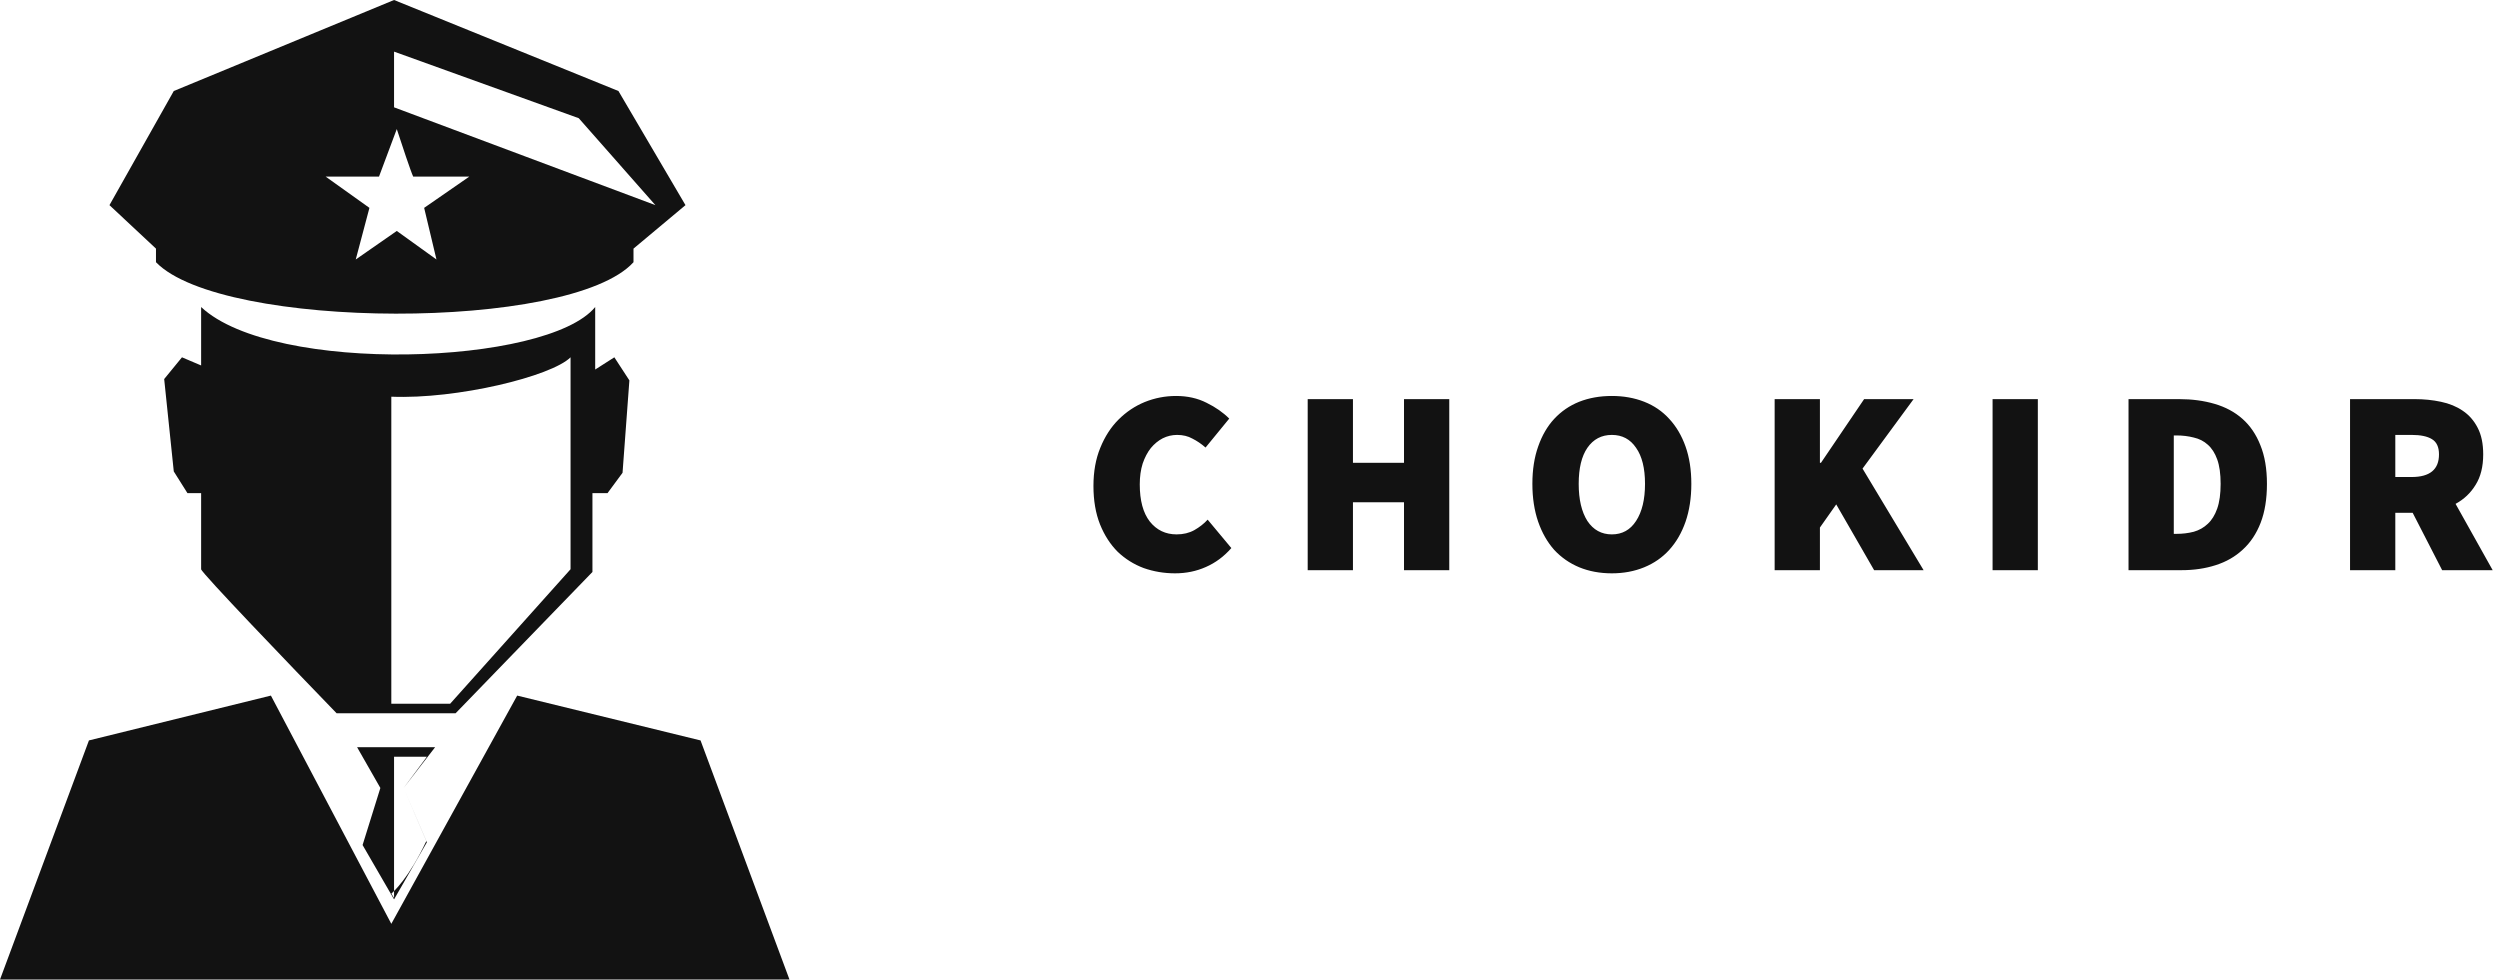
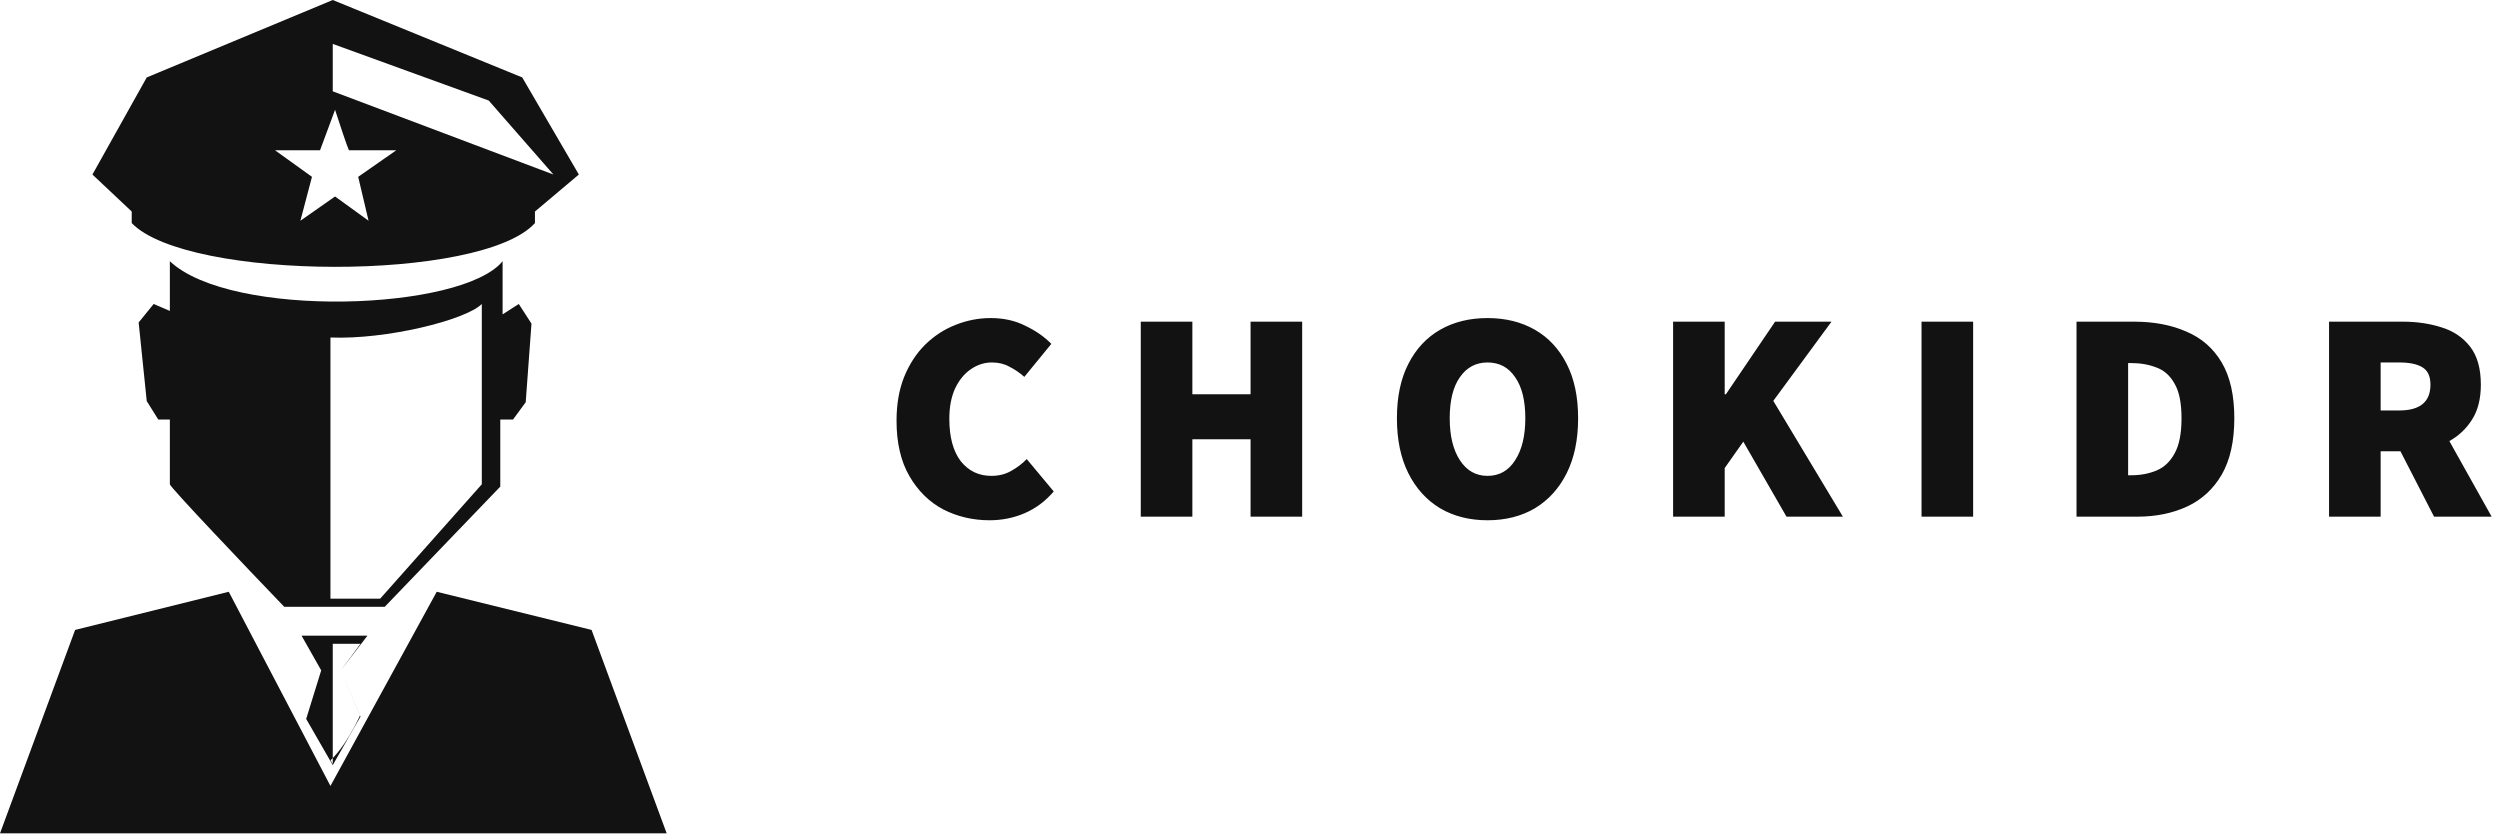
- <svg xmlns="http://www.w3.org/2000/svg" width="171" height="67" viewBox="0 0 171 67" fill="none">
-   <path d="M26.766 63.19L18.53 47.578L6.083 50.645L0 67H54L47.917 50.645L35.376 47.578L26.766 63.19Z" fill="#121212" />
-   <path fill-rule="evenodd" clip-rule="evenodd" d="M11.886 6.226L7.487 14.032L10.669 17.006V17.935C15.161 22.581 39.026 22.674 43.331 17.935V17.006L46.887 14.032L42.302 6.226L26.953 0L11.886 6.226ZM26.953 3.531L39.587 8.085L44.828 14.032L26.953 7.341V3.531ZM25.924 12.08L27.14 8.828C27.452 9.788 28.114 11.783 28.263 12.08H32.1L29.012 14.218L29.854 17.749L27.14 15.797L24.333 17.749L25.269 14.218L22.274 12.08H25.924Z" fill="#121212" />
-   <path fill-rule="evenodd" clip-rule="evenodd" d="M13.757 21.001V24.997L12.447 24.44L11.23 25.927L11.886 32.245L12.822 33.732H13.757V38.936C13.757 39.159 19.934 45.596 23.023 48.786H31.165L40.523 39.122V33.732H41.553L42.582 32.338L43.05 26.019L42.021 24.44L40.711 25.276V21.001C37.435 24.997 18.718 25.648 13.757 21.001ZM26.766 48.136V27.134C31.258 27.32 37.716 25.741 39.026 24.44V38.936L30.79 48.136H26.766Z" fill="#121212" />
-   <path fill-rule="evenodd" clip-rule="evenodd" d="M29.761 51.11H24.426L26.017 53.897L24.801 57.8L26.744 61.156C26.719 61.183 26.726 61.185 26.762 61.193L26.766 61.194L26.953 61.517L29.199 57.614L27.608 53.897L29.761 51.11ZM26.953 61.424V51.76H29.199L27.608 53.897L29.164 57.522C27.949 60.095 26.924 60.973 26.77 61.128L26.953 61.424Z" fill="#121212" />
-   <path d="M80.372 39.216C79.628 39.216 78.914 39.096 78.23 38.856C77.558 38.604 76.964 38.232 76.448 37.74C75.944 37.236 75.542 36.612 75.242 35.868C74.942 35.112 74.792 34.236 74.792 33.24C74.792 32.256 74.948 31.386 75.26 30.63C75.572 29.862 75.986 29.22 76.502 28.704C77.03 28.176 77.63 27.774 78.302 27.498C78.986 27.222 79.7 27.084 80.444 27.084C81.224 27.084 81.92 27.24 82.532 27.552C83.144 27.852 83.66 28.212 84.08 28.632L82.46 30.612C82.172 30.36 81.872 30.156 81.56 30C81.26 29.832 80.912 29.748 80.516 29.748C80.168 29.748 79.838 29.826 79.526 29.982C79.226 30.138 78.956 30.36 78.716 30.648C78.488 30.936 78.302 31.29 78.158 31.71C78.026 32.13 77.96 32.604 77.96 33.132C77.96 34.236 78.188 35.082 78.644 35.67C79.112 36.258 79.724 36.552 80.48 36.552C80.936 36.552 81.338 36.456 81.686 36.264C82.046 36.06 82.352 35.82 82.604 35.544L84.224 37.488C83.72 38.064 83.138 38.496 82.478 38.784C81.83 39.072 81.128 39.216 80.372 39.216ZM89.446 39V27.3H92.542V31.656H96.034V27.3H99.13V39H96.034V34.356H92.542V39H89.446ZM110.251 39.216C109.435 39.216 108.691 39.078 108.019 38.802C107.359 38.526 106.789 38.13 106.309 37.614C105.841 37.086 105.475 36.444 105.211 35.688C104.947 34.92 104.815 34.056 104.815 33.096C104.815 32.136 104.947 31.284 105.211 30.54C105.475 29.784 105.841 29.154 106.309 28.65C106.789 28.134 107.359 27.744 108.019 27.48C108.691 27.216 109.435 27.084 110.251 27.084C111.055 27.084 111.793 27.216 112.465 27.48C113.137 27.744 113.707 28.134 114.175 28.65C114.655 29.166 115.027 29.796 115.291 30.54C115.555 31.284 115.687 32.136 115.687 33.096C115.687 34.056 115.555 34.92 115.291 35.688C115.027 36.444 114.655 37.086 114.175 37.614C113.707 38.13 113.137 38.526 112.465 38.802C111.793 39.078 111.055 39.216 110.251 39.216ZM110.251 36.552C110.959 36.552 111.511 36.246 111.907 35.634C112.315 35.01 112.519 34.164 112.519 33.096C112.519 32.028 112.315 31.206 111.907 30.63C111.511 30.042 110.959 29.748 110.251 29.748C109.543 29.748 108.985 30.042 108.577 30.63C108.181 31.206 107.983 32.028 107.983 33.096C107.983 34.164 108.181 35.01 108.577 35.634C108.985 36.246 109.543 36.552 110.251 36.552ZM121.386 39V27.3H124.482V31.656H124.554L127.506 27.3H130.89L127.398 32.052L131.574 39H128.19L125.598 34.5L124.482 36.084V39H121.386ZM136.292 39V27.3H139.388V39H136.292ZM145.591 39V27.3H149.047C149.935 27.3 150.745 27.408 151.477 27.624C152.221 27.84 152.857 28.182 153.385 28.65C153.913 29.118 154.321 29.718 154.609 30.45C154.909 31.182 155.059 32.064 155.059 33.096C155.059 34.128 154.915 35.016 154.627 35.76C154.339 36.504 153.931 37.116 153.403 37.596C152.887 38.076 152.269 38.43 151.549 38.658C150.841 38.886 150.067 39 149.227 39H145.591ZM148.687 36.516H148.867C149.287 36.516 149.683 36.468 150.055 36.372C150.427 36.264 150.745 36.084 151.009 35.832C151.285 35.58 151.501 35.232 151.657 34.788C151.813 34.344 151.891 33.78 151.891 33.096C151.891 32.412 151.813 31.854 151.657 31.422C151.501 30.99 151.285 30.654 151.009 30.414C150.745 30.174 150.427 30.012 150.055 29.928C149.683 29.832 149.287 29.784 148.867 29.784H148.687V36.516ZM160.743 39V27.3H165.171C165.795 27.3 166.389 27.36 166.953 27.48C167.529 27.6 168.027 27.804 168.447 28.092C168.879 28.38 169.221 28.77 169.473 29.262C169.725 29.742 169.851 30.348 169.851 31.08C169.851 31.92 169.677 32.616 169.329 33.168C168.993 33.72 168.537 34.152 167.961 34.464L170.499 39H167.043L165.027 35.076H163.839V39H160.743ZM163.839 32.628H164.955C166.203 32.628 166.827 32.112 166.827 31.08C166.827 30.576 166.665 30.228 166.341 30.036C166.029 29.844 165.567 29.748 164.955 29.748H163.839V32.628Z" fill="#121212" />
+ <svg xmlns="http://www.w3.org/2000/svg" width="150" height="50" viewBox="0 0 150 50" fill="none">
+   <path d="M19.827 47.157L13.726 35.506L4.506 37.795L0 50H40L35.494 37.795L26.204 35.506L19.827 47.157Z" fill="#121212" />
+   <path fill-rule="evenodd" clip-rule="evenodd" d="M8.804 4.646L5.546 10.472L7.903 12.691V13.384C11.23 16.852 28.908 16.921 32.097 13.384V12.691L34.731 10.472L31.334 4.646L19.965 0L8.804 4.646ZM19.965 2.635L29.324 6.033L33.206 10.472L19.965 5.479V2.635ZM19.203 9.015L20.104 6.588C20.335 7.305 20.825 8.793 20.936 9.015H23.778L21.491 10.61L22.114 13.245L20.104 11.789L18.024 13.245L18.718 10.61L16.499 9.015H19.203Z" fill="#121212" />
+   <path fill-rule="evenodd" clip-rule="evenodd" d="M10.191 15.673V18.655L9.22 18.239L8.319 19.348L8.804 24.064L9.497 25.173H10.191V29.057C10.191 29.223 14.766 34.027 17.054 36.408H23.085L30.017 29.196V25.173H30.78L31.543 24.133L31.889 19.418L31.127 18.239L30.156 18.863V15.673C27.73 18.655 13.865 19.14 10.191 15.673ZM19.827 35.922V20.25C23.154 20.388 27.938 19.209 28.908 18.239V29.057L22.808 35.922H19.827Z" fill="#121212" />
+   <path fill-rule="evenodd" clip-rule="evenodd" d="M22.045 38.142H18.094L19.272 40.222L18.371 43.135L19.81 45.639C19.792 45.659 19.797 45.66 19.824 45.667L19.827 45.667L19.965 45.908L21.629 42.996L20.451 40.222L22.045 38.142ZM19.965 45.839V38.627H21.629L20.451 40.222L21.603 42.926C20.703 44.847 19.943 45.502 19.83 45.618L19.965 45.839Z" fill="#121212" />
+   <path d="M59.372 31.216C58.376 31.216 57.452 31 56.6 30.568C55.76 30.124 55.082 29.458 54.566 28.57C54.05 27.682 53.792 26.572 53.792 25.24C53.792 24.256 53.942 23.386 54.242 22.63C54.554 21.862 54.974 21.214 55.502 20.686C56.042 20.158 56.648 19.762 57.32 19.498C58.004 19.222 58.712 19.084 59.444 19.084C60.224 19.084 60.92 19.24 61.532 19.552C62.156 19.852 62.672 20.212 63.08 20.632L61.46 22.612C61.172 22.36 60.872 22.156 60.56 22C60.26 21.832 59.912 21.748 59.516 21.748C59.06 21.748 58.634 21.886 58.238 22.162C57.854 22.426 57.542 22.81 57.302 23.314C57.074 23.818 56.96 24.424 56.96 25.132C56.96 26.224 57.188 27.07 57.644 27.67C58.112 28.258 58.724 28.552 59.48 28.552C59.936 28.552 60.338 28.45 60.686 28.246C61.046 28.042 61.352 27.808 61.604 27.544L63.224 29.488C62.732 30.064 62.156 30.496 61.496 30.784C60.836 31.072 60.128 31.216 59.372 31.216ZM68.446 31V19.3H71.542V23.656H75.034V19.3H78.13V31H75.034V26.356H71.542V31H68.446ZM89.251 31.216C88.171 31.216 87.223 30.976 86.407 30.496C85.591 30.004 84.955 29.302 84.499 28.39C84.043 27.478 83.815 26.38 83.815 25.096C83.815 23.812 84.043 22.726 84.499 21.838C84.955 20.938 85.591 20.254 86.407 19.786C87.223 19.318 88.171 19.084 89.251 19.084C90.331 19.084 91.279 19.318 92.095 19.786C92.911 20.254 93.547 20.938 94.003 21.838C94.459 22.726 94.687 23.812 94.687 25.096C94.687 26.38 94.459 27.478 94.003 28.39C93.547 29.302 92.911 30.004 92.095 30.496C91.279 30.976 90.331 31.216 89.251 31.216ZM89.251 28.552C89.959 28.552 90.511 28.24 90.907 27.616C91.315 26.992 91.519 26.152 91.519 25.096C91.519 24.028 91.315 23.206 90.907 22.63C90.511 22.042 89.959 21.748 89.251 21.748C88.555 21.748 88.003 22.042 87.595 22.63C87.187 23.206 86.983 24.028 86.983 25.096C86.983 26.152 87.187 26.992 87.595 27.616C88.003 28.24 88.555 28.552 89.251 28.552ZM100.386 31V19.3H103.482V23.656H103.554L106.506 19.3H109.89L106.398 24.052L110.574 31H107.19L104.598 26.5L103.482 28.084V31H100.386ZM115.292 31V19.3H118.388V31H115.292ZM124.591 31V19.3H128.047C129.235 19.3 130.279 19.498 131.179 19.894C132.091 20.278 132.799 20.896 133.303 21.748C133.807 22.6 134.059 23.716 134.059 25.096C134.059 26.476 133.807 27.604 133.303 28.48C132.799 29.344 132.109 29.98 131.233 30.388C130.357 30.796 129.355 31 128.227 31H124.591ZM127.687 28.516H127.867C128.431 28.516 128.941 28.42 129.397 28.228C129.853 28.036 130.213 27.694 130.477 27.202C130.753 26.71 130.891 26.008 130.891 25.096C130.891 24.184 130.753 23.494 130.477 23.026C130.213 22.546 129.853 22.222 129.397 22.054C128.941 21.874 128.431 21.784 127.867 21.784H127.687V28.516ZM139.743 31V19.3H144.171C145.011 19.3 145.785 19.414 146.493 19.642C147.201 19.858 147.771 20.242 148.203 20.794C148.635 21.346 148.851 22.108 148.851 23.08C148.851 23.92 148.677 24.616 148.329 25.168C147.981 25.72 147.525 26.152 146.961 26.464L149.499 31H146.043L144.027 27.076H142.839V31H139.743ZM142.839 24.628H143.955C145.203 24.628 145.827 24.112 145.827 23.08C145.827 22.576 145.665 22.228 145.341 22.036C145.029 21.844 144.567 21.748 143.955 21.748H142.839V24.628Z" fill="#121212" />
</svg>
